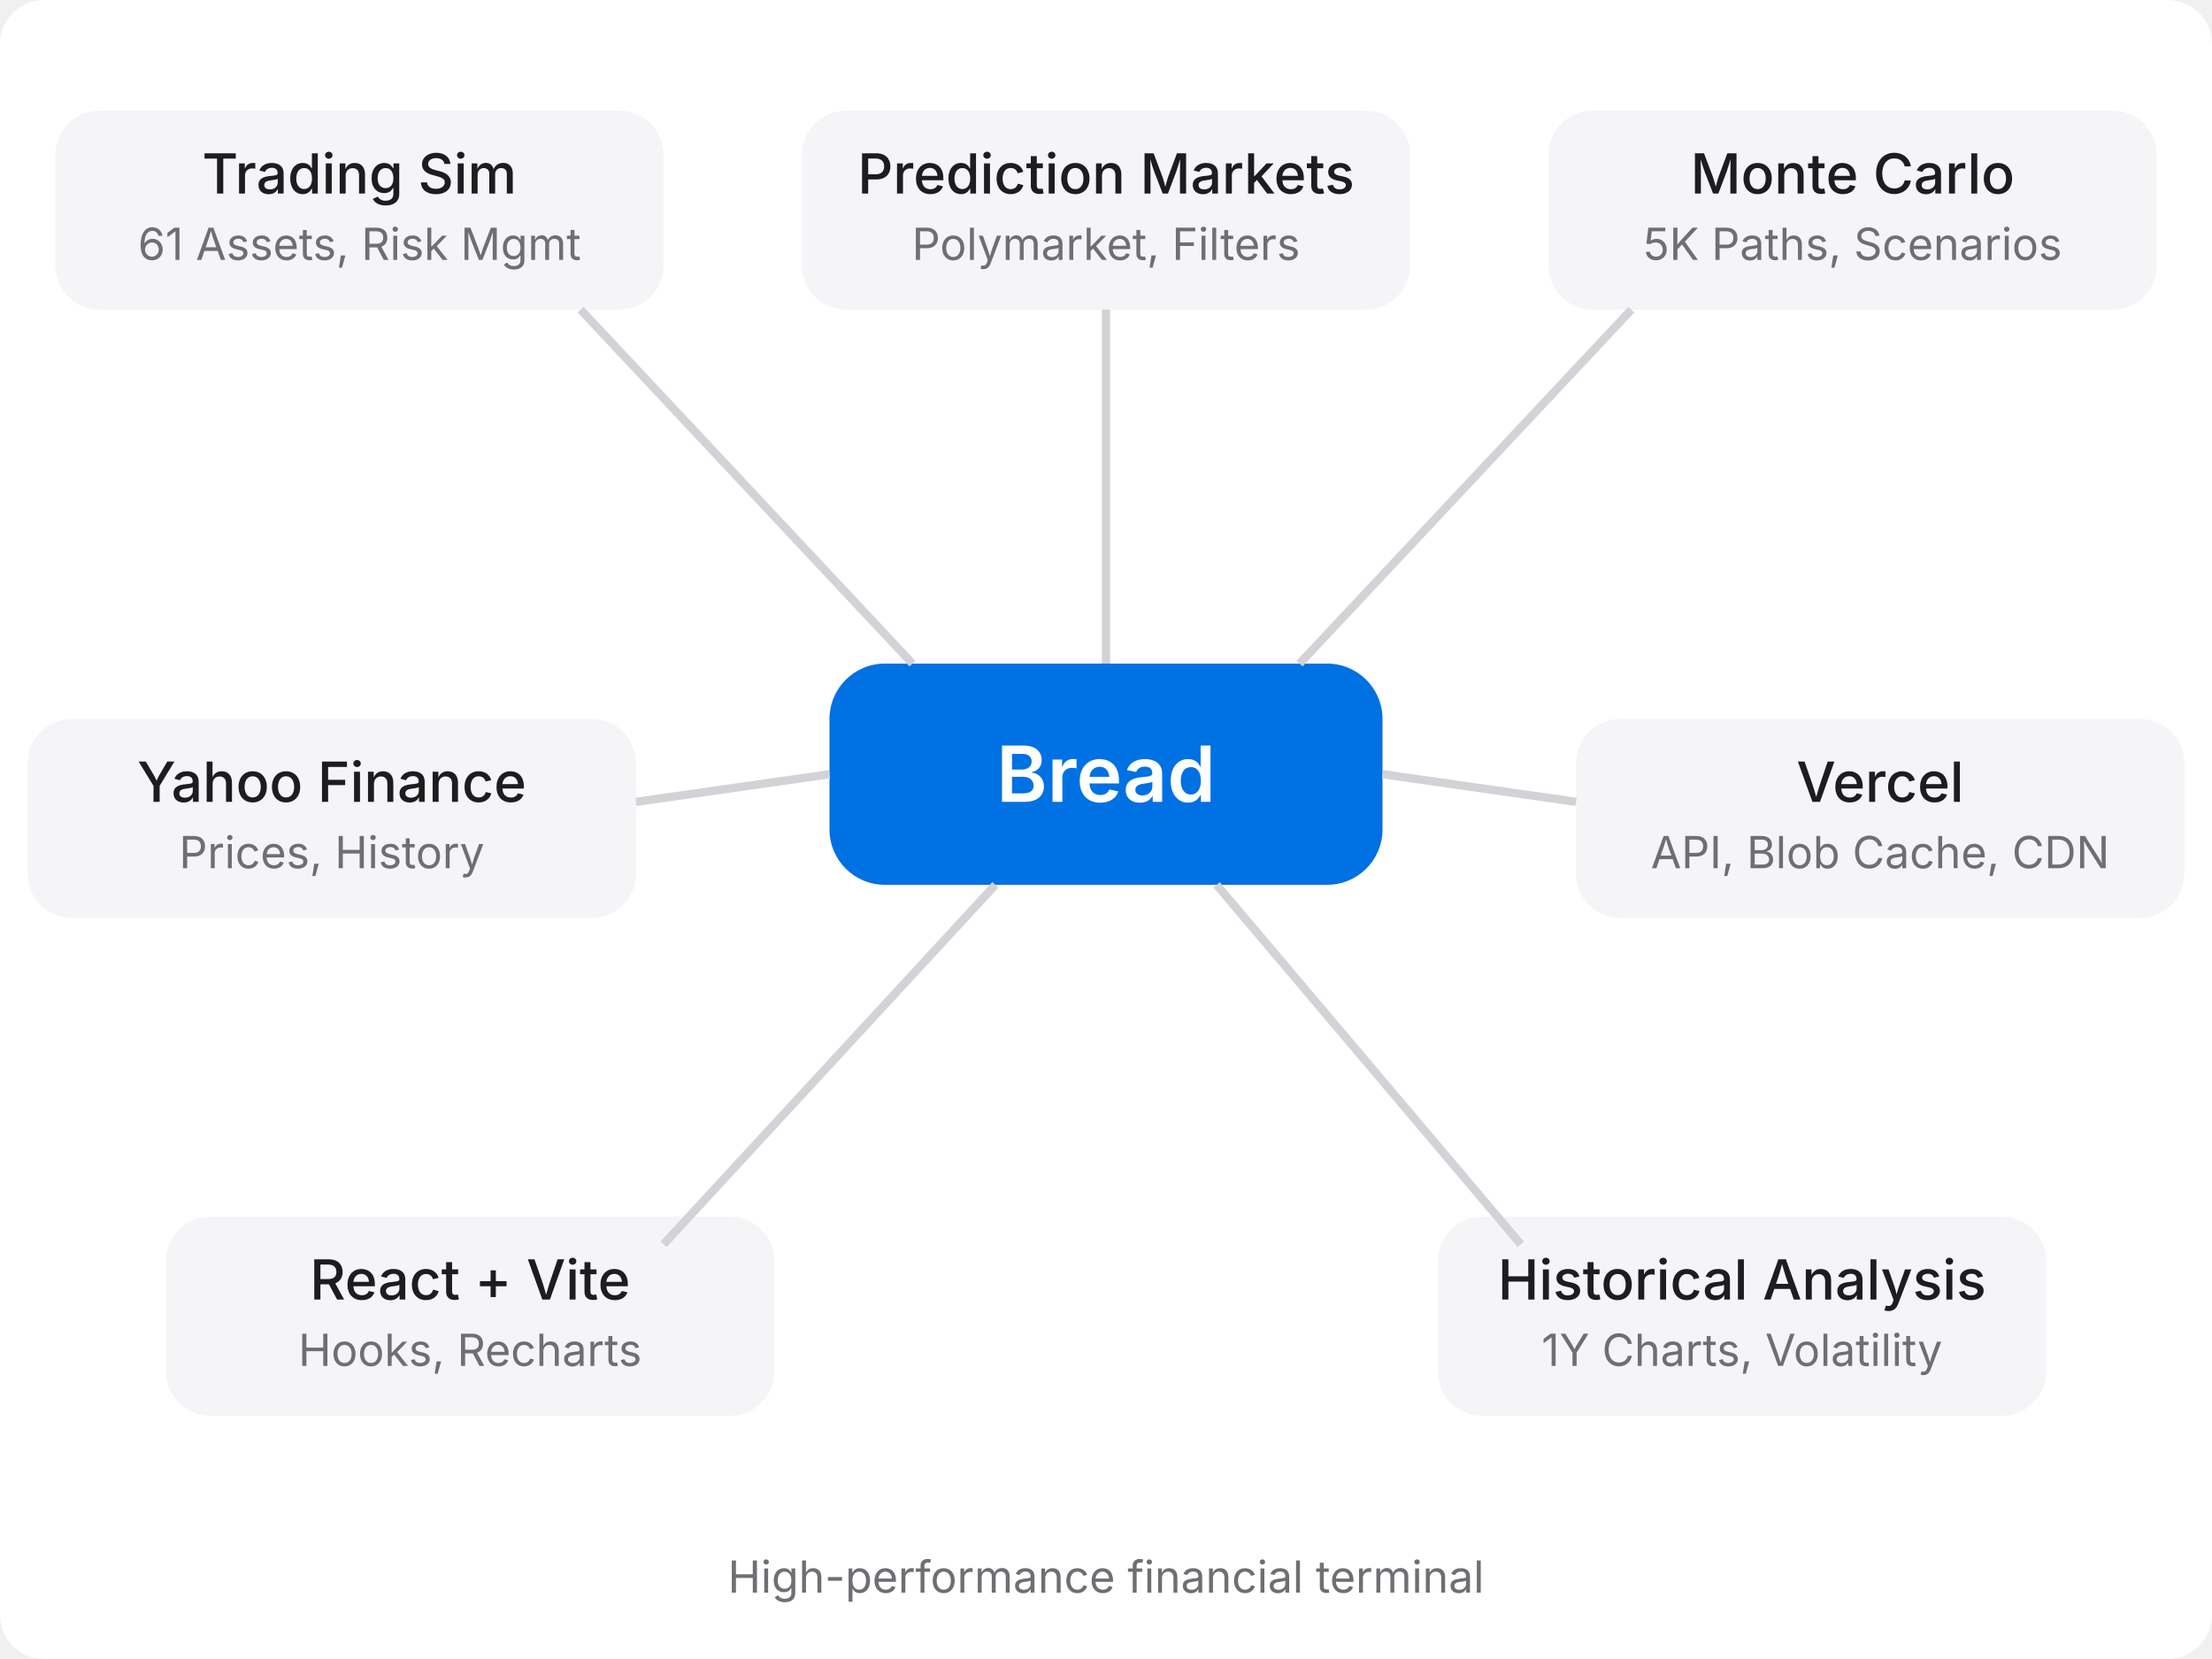
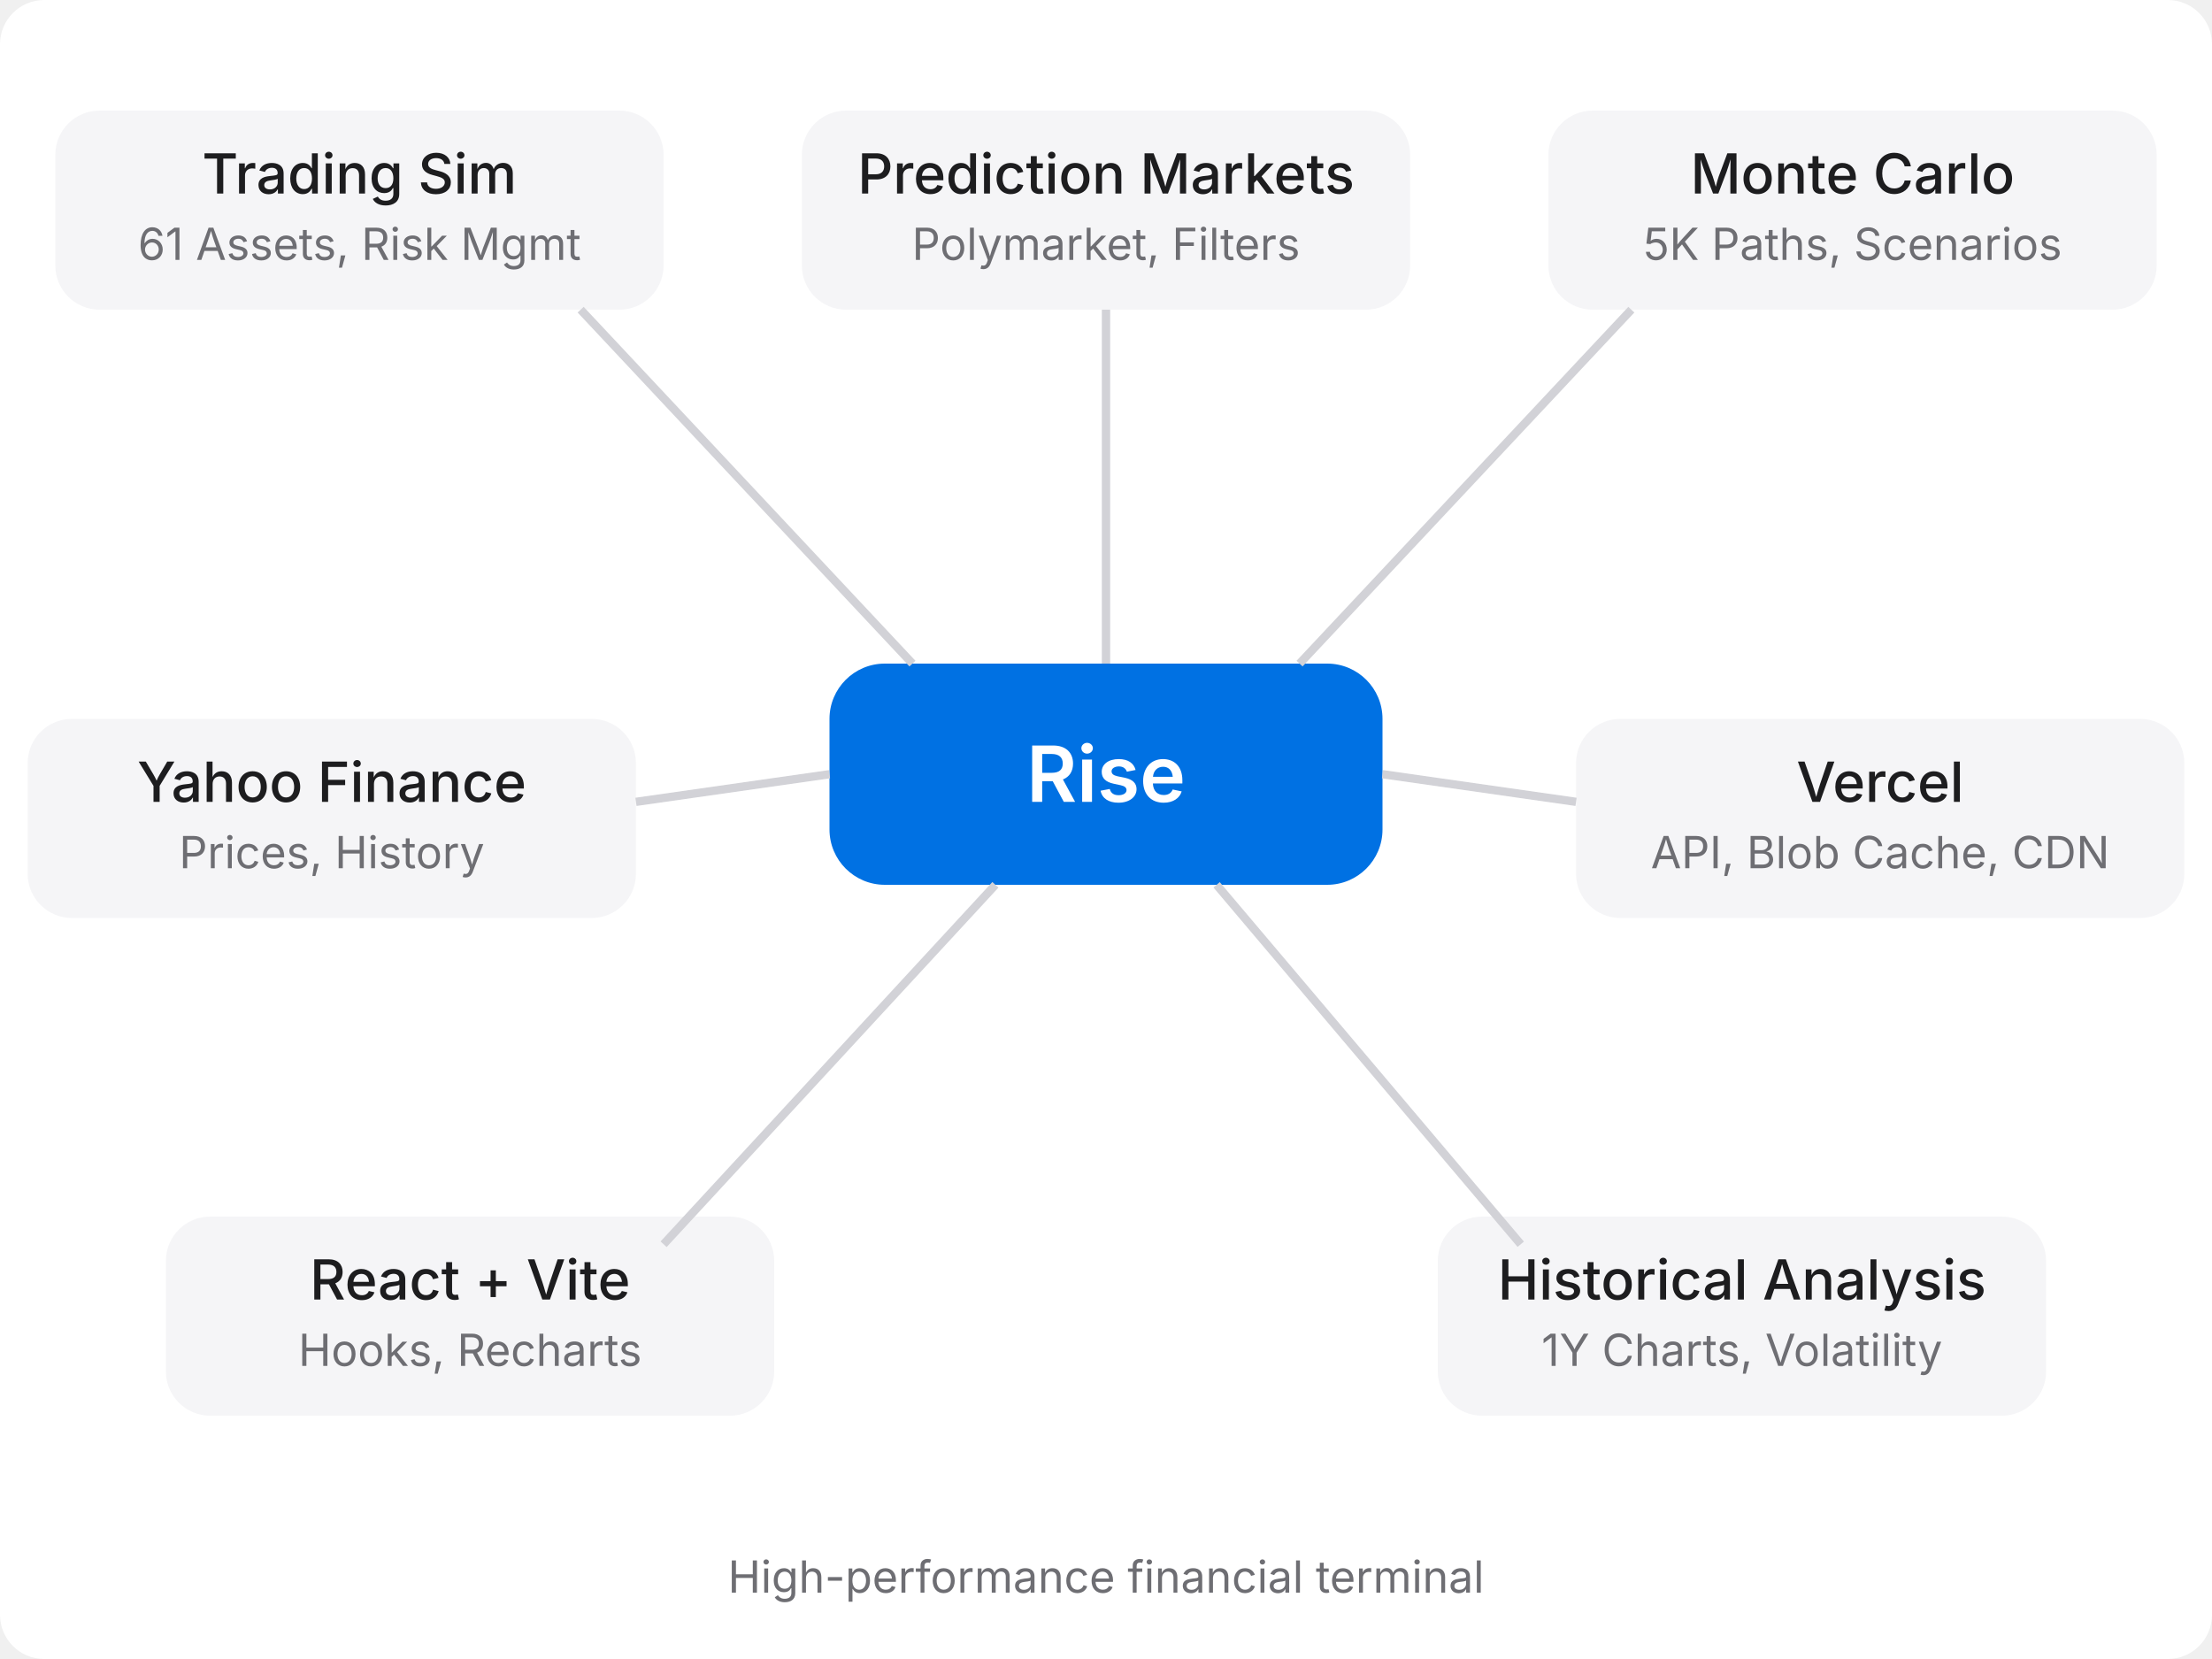
<svg xmlns="http://www.w3.org/2000/svg" viewBox="0 0 400 300" width="400" height="300">
  <style>
    text { font-family: -apple-system, BlinkMacSystemFont, 'Segoe UI', sans-serif; }
    .title { font-size: 14px; font-weight: 600; fill: #ffffff; }
    .label { font-size: 10px; font-weight: 500; fill: #1d1d1f; }
    .sub { font-size: 8px; fill: #6e6e73; }
    .line { stroke: #d2d2d7; stroke-width: 1.5; fill: none; }
  </style>
  <rect width="400" height="300" fill="#ffffff" rx="8" />
  <rect x="150" y="120" width="100" height="40" rx="10" fill="#0071e3" />
-   <text x="200" y="145" text-anchor="middle" class="title">Bread</text>
+   <text x="200" y="145" text-anchor="middle" class="title">Rise</text>
  <rect x="10" y="20" width="110" height="36" rx="8" fill="#f5f5f7" />
  <text x="65" y="35" text-anchor="middle" class="label">Trading Sim</text>
  <text x="65" y="47" text-anchor="middle" class="sub">61 Assets, Risk Mgmt</text>
  <line x1="105" y1="56" x2="165" y2="120" class="line" />
  <rect x="145" y="20" width="110" height="36" rx="8" fill="#f5f5f7" />
  <text x="200" y="35" text-anchor="middle" class="label">Prediction Markets</text>
  <text x="200" y="47" text-anchor="middle" class="sub">Polymarket, Filters</text>
  <line x1="200" y1="56" x2="200" y2="120" class="line" />
  <rect x="280" y="20" width="110" height="36" rx="8" fill="#f5f5f7" />
  <text x="335" y="35" text-anchor="middle" class="label">Monte Carlo</text>
  <text x="335" y="47" text-anchor="middle" class="sub">5K Paths, Scenarios</text>
  <line x1="295" y1="56" x2="235" y2="120" class="line" />
  <rect x="5" y="130" width="110" height="36" rx="8" fill="#f5f5f7" />
  <text x="60" y="145" text-anchor="middle" class="label">Yahoo Finance</text>
  <text x="60" y="157" text-anchor="middle" class="sub">Prices, History</text>
  <line x1="115" y1="145" x2="150" y2="140" class="line" />
  <rect x="285" y="130" width="110" height="36" rx="8" fill="#f5f5f7" />
  <text x="340" y="145" text-anchor="middle" class="label">Vercel</text>
  <text x="340" y="157" text-anchor="middle" class="sub">API, Blob Cache, CDN</text>
  <line x1="285" y1="145" x2="250" y2="140" class="line" />
  <rect x="30" y="220" width="110" height="36" rx="8" fill="#f5f5f7" />
  <text x="85" y="235" text-anchor="middle" class="label">React + Vite</text>
  <text x="85" y="247" text-anchor="middle" class="sub">Hooks, Recharts</text>
  <line x1="120" y1="225" x2="180" y2="160" class="line" />
  <rect x="260" y="220" width="110" height="36" rx="8" fill="#f5f5f7" />
  <text x="315" y="235" text-anchor="middle" class="label">Historical Analysis</text>
  <text x="315" y="247" text-anchor="middle" class="sub">1Y Charts, Volatility</text>
  <line x1="275" y1="225" x2="220" y2="160" class="line" />
  <text x="200" y="288" text-anchor="middle" class="sub">High-performance financial terminal</text>
</svg>
